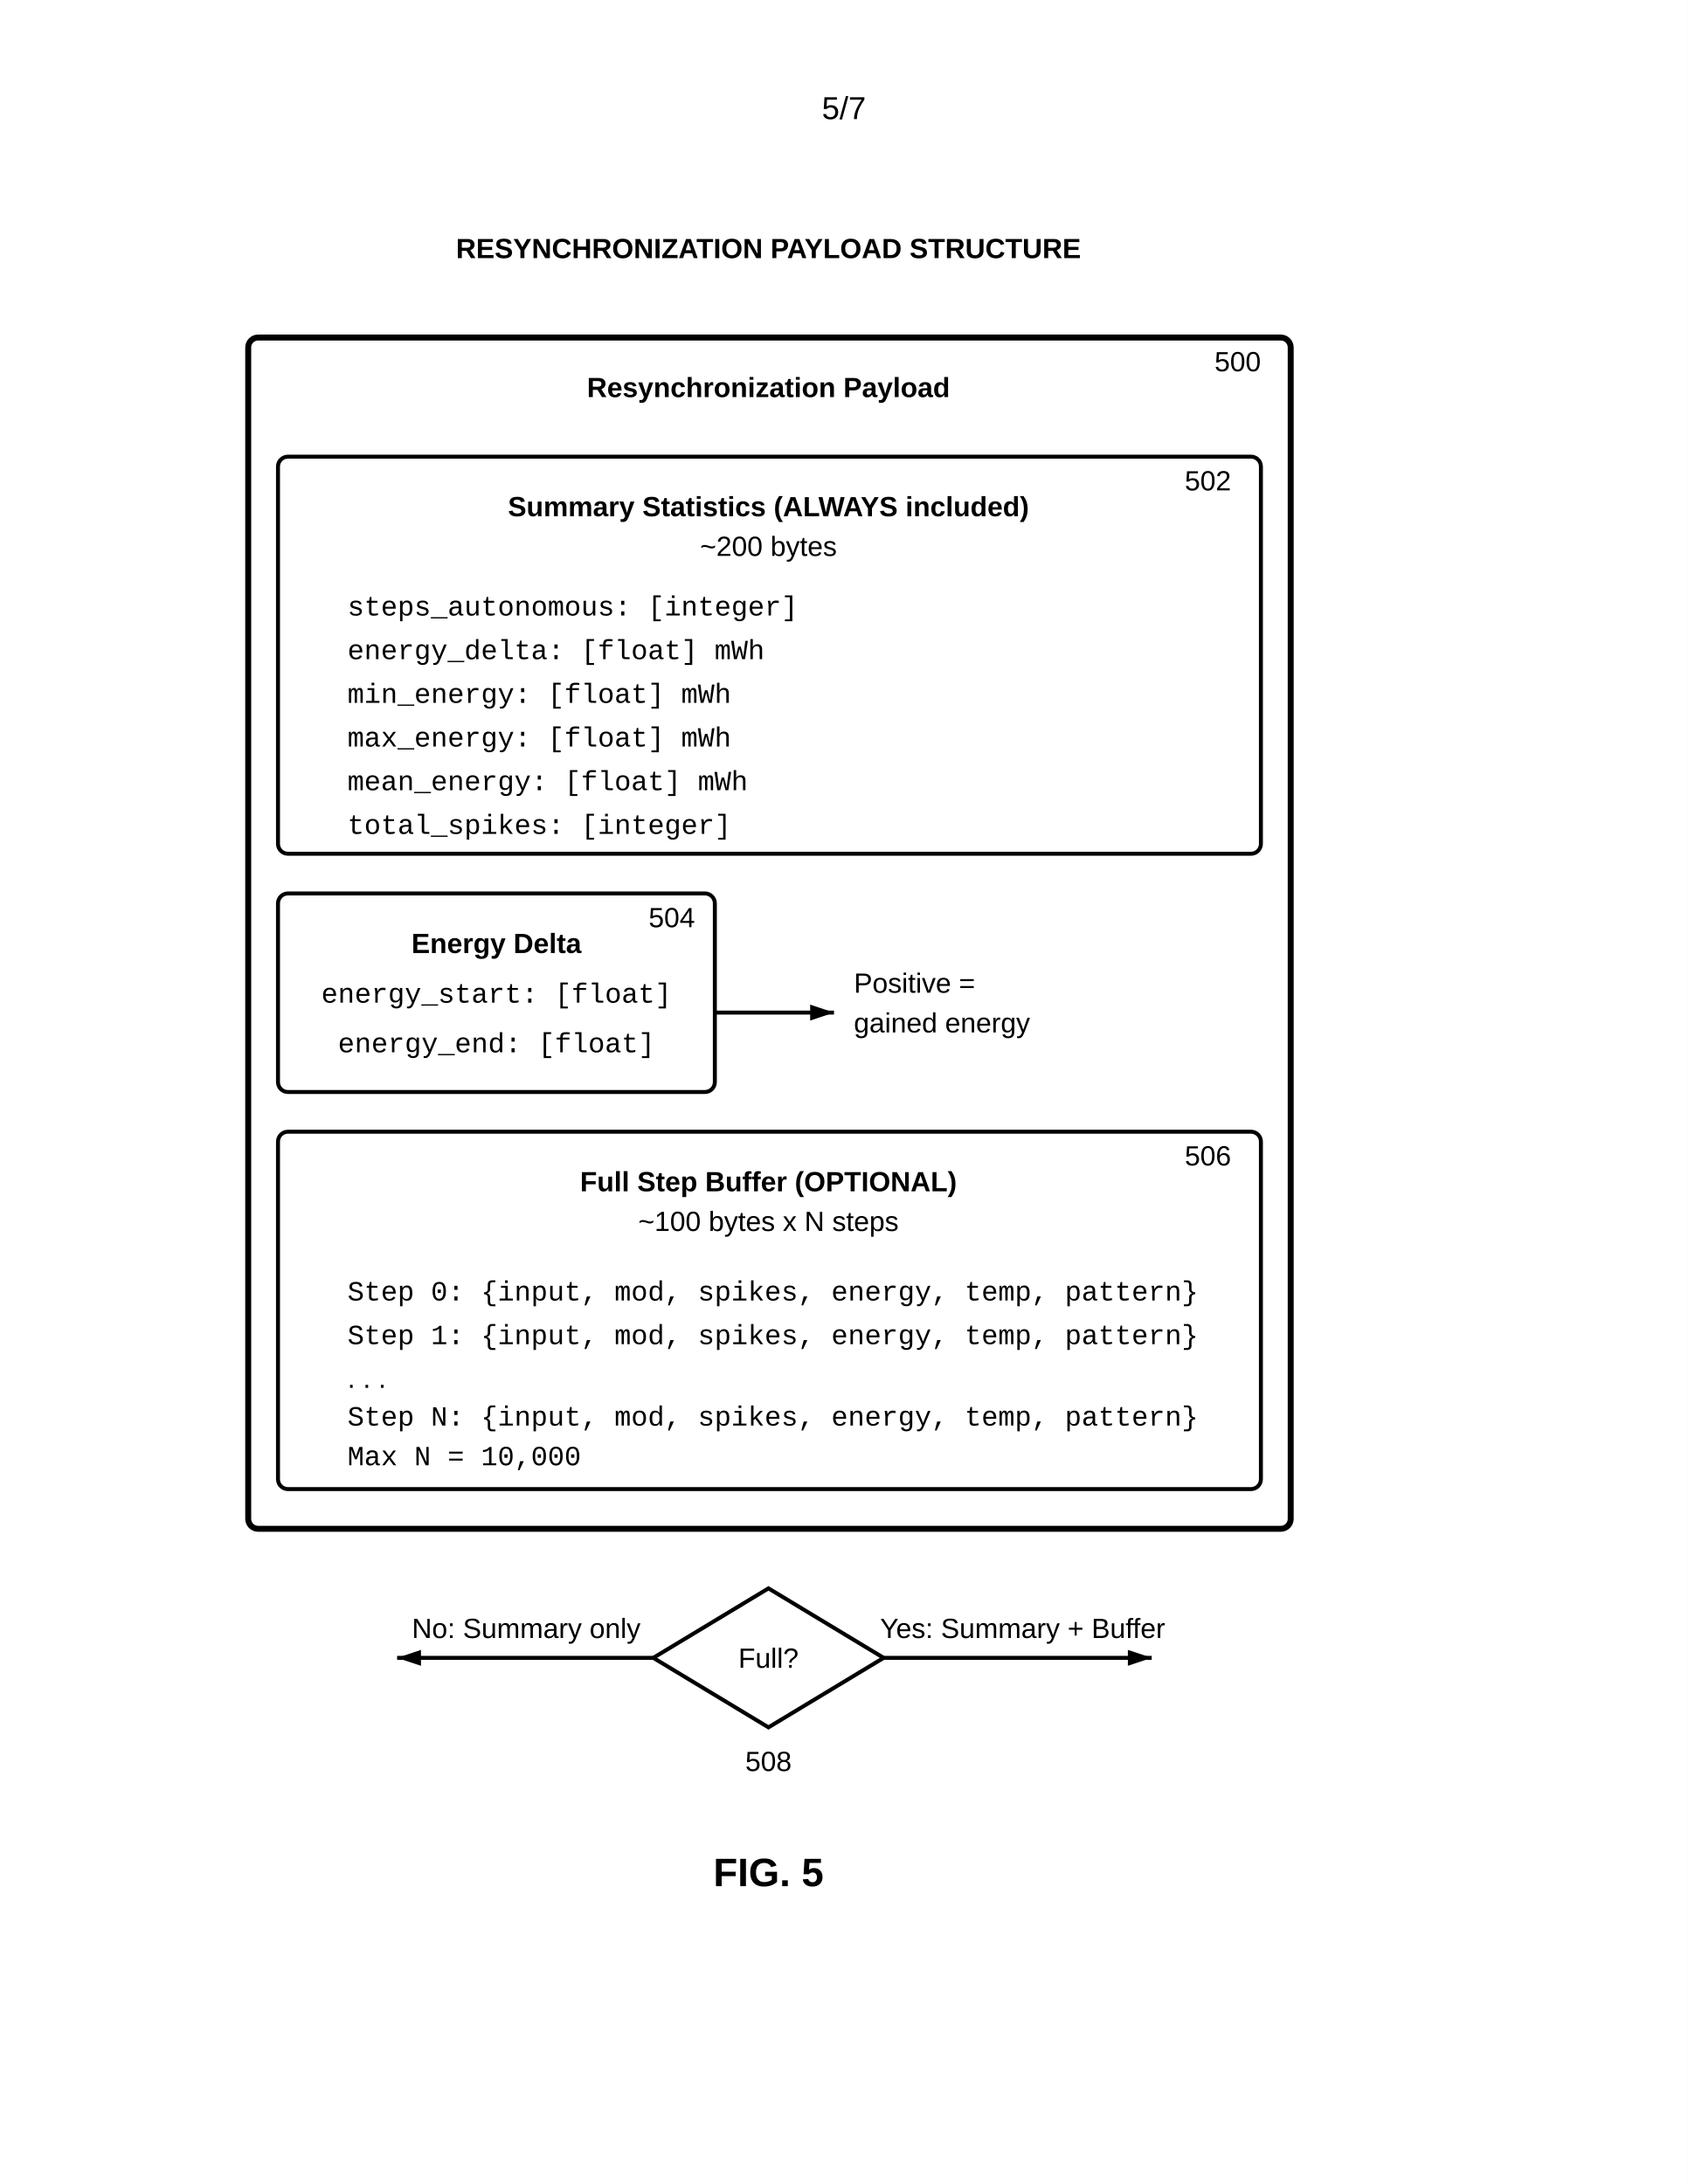
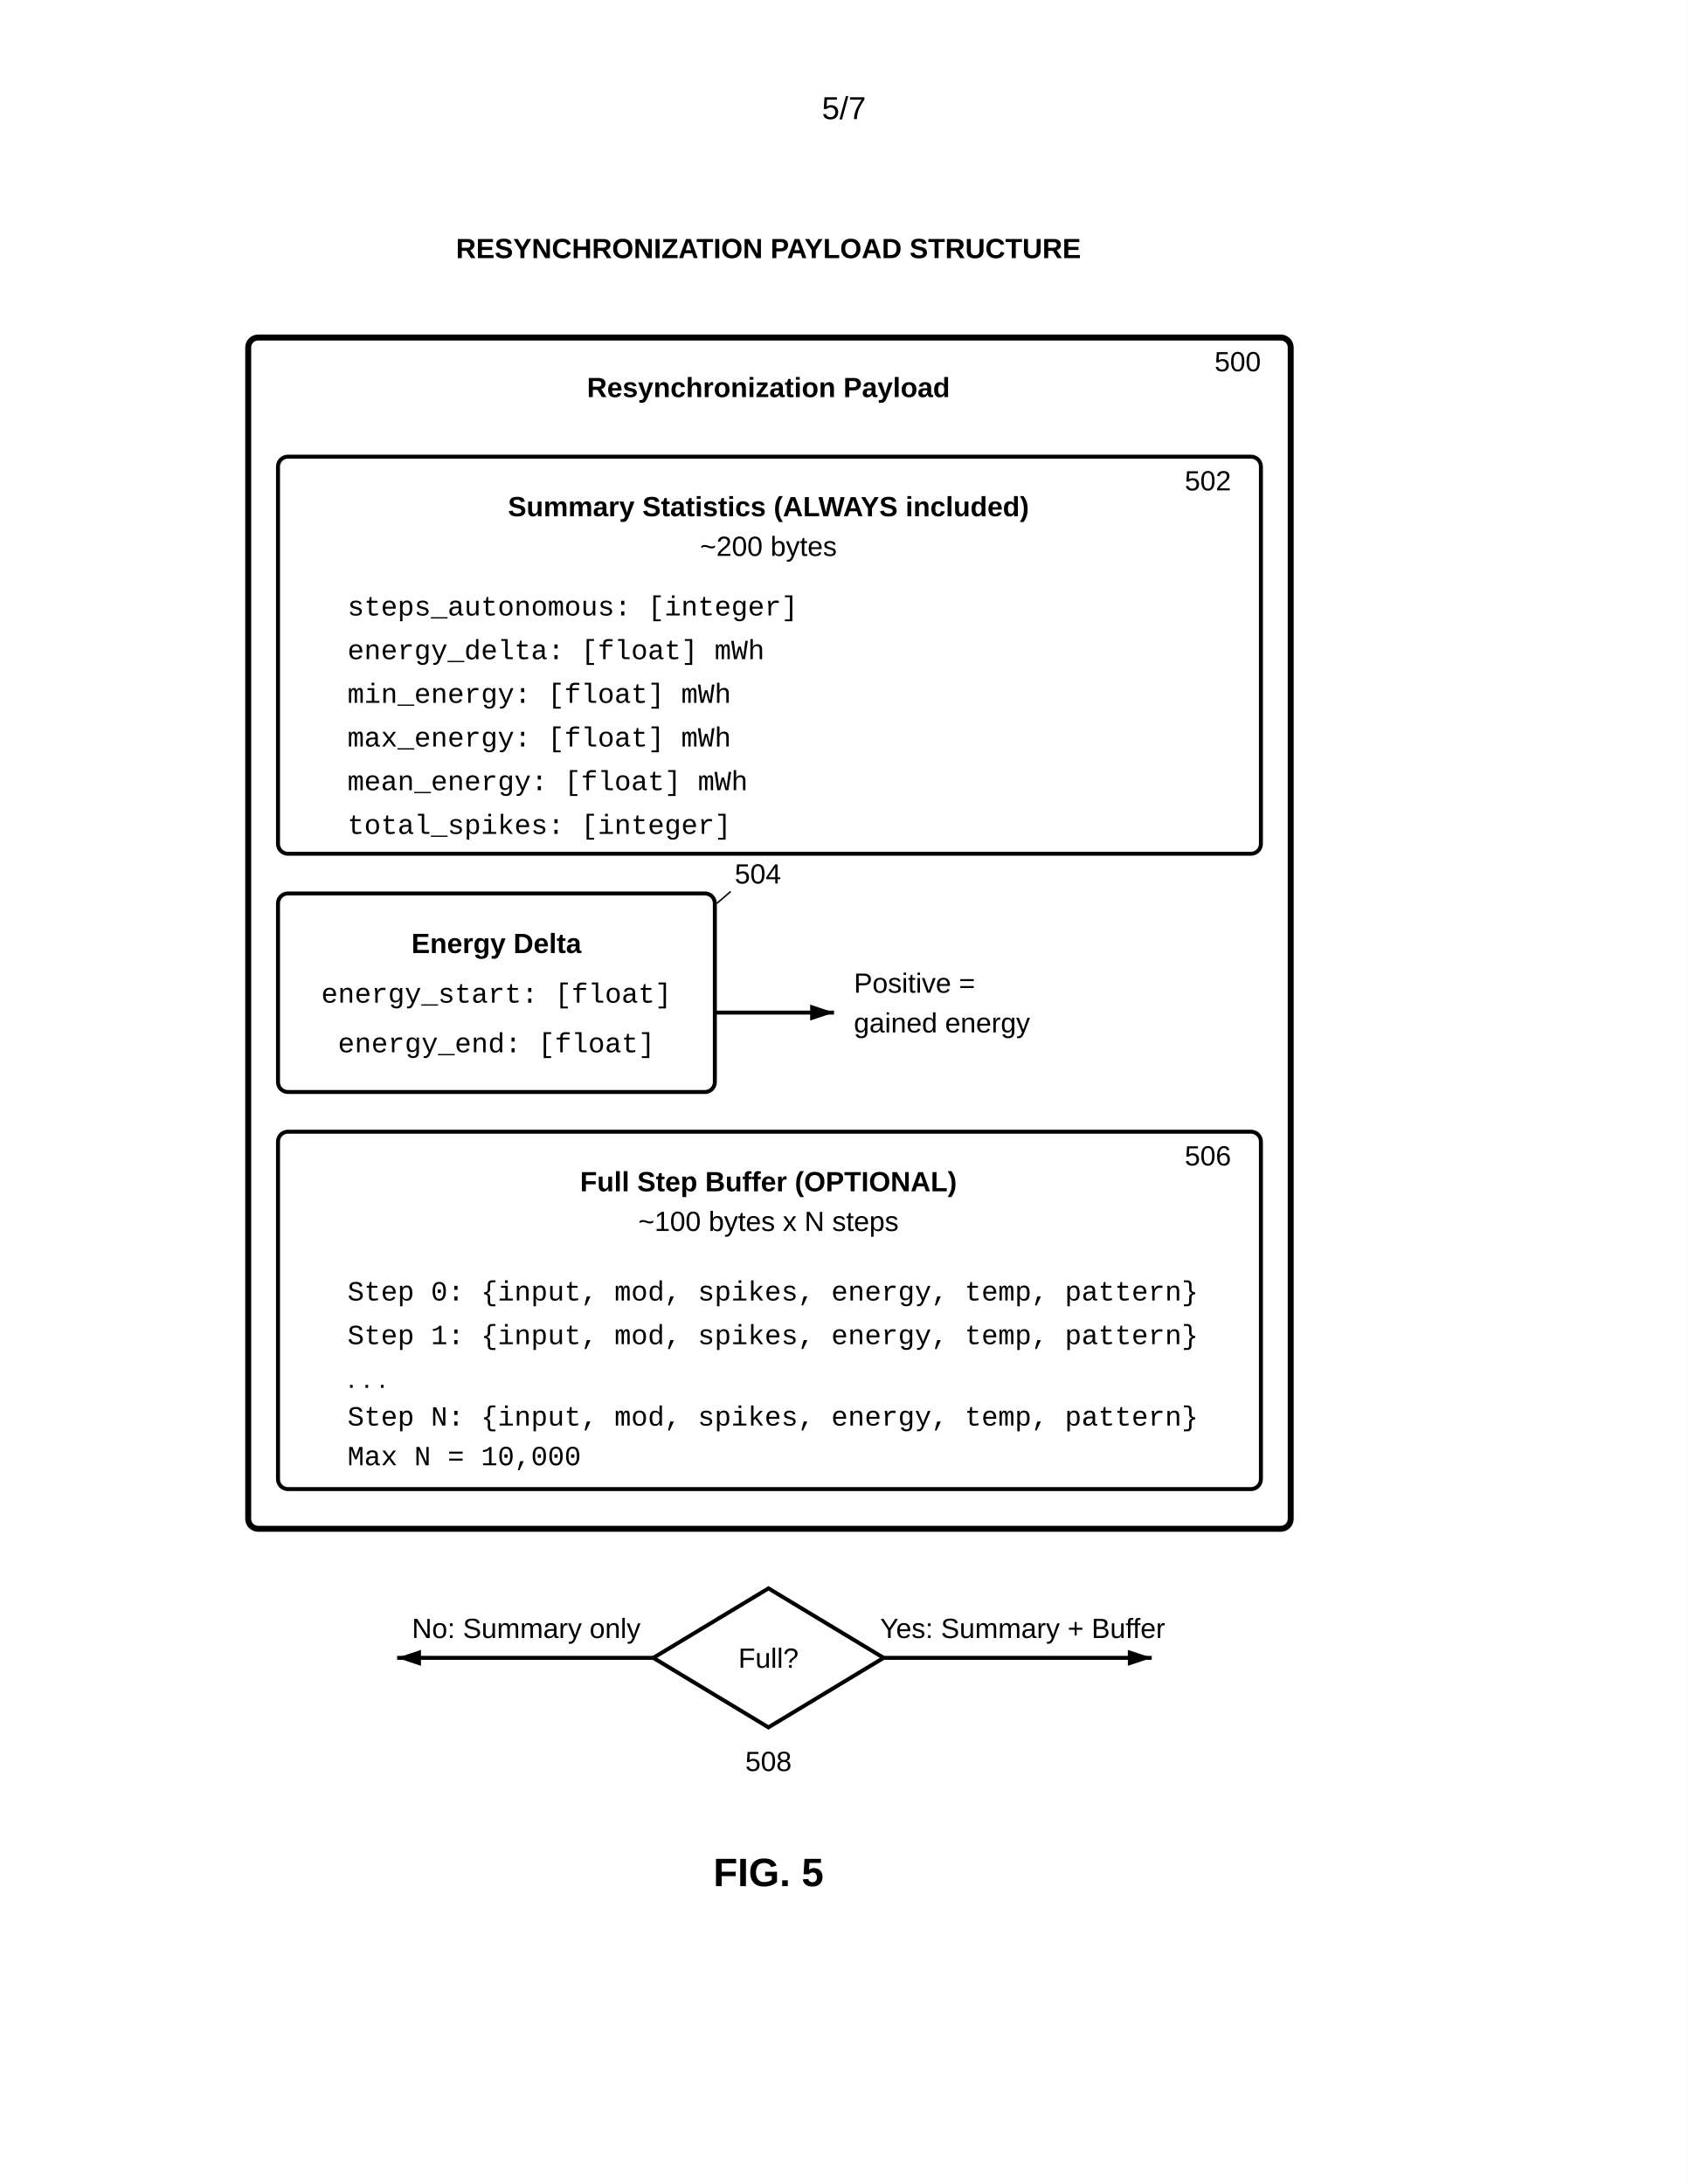
<svg xmlns="http://www.w3.org/2000/svg" width="8.5in" height="11in" viewBox="0 0 850 1100">
  <defs>
    <marker id="ah" markerWidth="6" markerHeight="4" refX="6" refY="2" orient="auto">
      <polygon points="0 0, 6 2, 0 4" fill="black" />
    </marker>
  </defs>
  <rect width="100%" height="100%" fill="white" />
  <text x="425" y="60" font-family="Arial, sans-serif" font-size="16" text-anchor="middle">5/7</text>
  <text x="387" y="130" font-family="Arial, sans-serif" font-size="14" font-weight="bold" text-anchor="middle">RESYNCHRONIZATION PAYLOAD STRUCTURE</text>
  <rect x="125" y="170" width="525" height="600" rx="5" fill="none" stroke="black" stroke-width="3" />
  <text x="635" y="187" font-family="Arial, sans-serif" font-size="14" text-anchor="end">500</text>
  <text x="387" y="200" font-family="Arial, sans-serif" font-size="14" font-weight="bold" text-anchor="middle">Resynchronization Payload</text>
  <rect x="140" y="230" width="495" height="200" rx="5" fill="none" stroke="black" stroke-width="2" />
  <text x="620" y="247" font-family="Arial, sans-serif" font-size="14" text-anchor="end">502</text>
  <text x="387" y="260" font-family="Arial, sans-serif" font-size="14" font-weight="bold" text-anchor="middle">Summary Statistics (ALWAYS included)</text>
  <text x="387" y="280" font-family="Arial, sans-serif" font-size="14" text-anchor="middle">~200 bytes</text>
  <text x="175" y="310" font-family="Courier New, monospace" font-size="14" text-anchor="start">steps_autonomous: [integer]</text>
  <text x="175" y="332" font-family="Courier New, monospace" font-size="14" text-anchor="start">energy_delta: [float] mWh</text>
  <text x="175" y="354" font-family="Courier New, monospace" font-size="14" text-anchor="start">min_energy: [float] mWh</text>
  <text x="175" y="376" font-family="Courier New, monospace" font-size="14" text-anchor="start">max_energy: [float] mWh</text>
  <text x="175" y="398" font-family="Courier New, monospace" font-size="14" text-anchor="start">mean_energy: [float] mWh</text>
  <text x="175" y="420" font-family="Courier New, monospace" font-size="14" text-anchor="start">total_spikes: [integer]</text>
  <rect x="140" y="450" width="220" height="100" rx="5" fill="none" stroke="black" stroke-width="2" />
-   <text x="350" y="467" font-family="Arial, sans-serif" font-size="14" text-anchor="end">504</text>
+   <text x="370" y="445" font-family="Arial, sans-serif" font-size="14" text-anchor="start">504</text>
+   <line x1="368" y1="449" x2="361" y2="455" stroke="black" stroke-width="0.75" />
  <text x="250" y="480" font-family="Arial, sans-serif" font-size="14" font-weight="bold" text-anchor="middle">Energy Delta</text>
  <text x="250" y="505" font-family="Courier New, monospace" font-size="14" text-anchor="middle">energy_start: [float]</text>
  <text x="250" y="530" font-family="Courier New, monospace" font-size="14" text-anchor="middle">energy_end: [float]</text>
  <line x1="360" y1="510" x2="420" y2="510" stroke="black" stroke-width="2" marker-end="url(#ah)" />
  <text x="430" y="500" font-family="Arial, sans-serif" font-size="14" text-anchor="start">Positive =</text>
  <text x="430" y="520" font-family="Arial, sans-serif" font-size="14" text-anchor="start">gained energy</text>
  <rect x="140" y="570" width="495" height="180" rx="5" fill="none" stroke="black" stroke-width="2" />
  <text x="620" y="587" font-family="Arial, sans-serif" font-size="14" text-anchor="end">506</text>
  <text x="387" y="600" font-family="Arial, sans-serif" font-size="14" font-weight="bold" text-anchor="middle">Full Step Buffer (OPTIONAL)</text>
  <text x="387" y="620" font-family="Arial, sans-serif" font-size="14" text-anchor="middle">~100 bytes x N steps</text>
  <text x="175" y="655" font-family="Courier New, monospace" font-size="14" text-anchor="start">Step 0: {input, mod, spikes, energy, temp, pattern}</text>
  <text x="175" y="677" font-family="Courier New, monospace" font-size="14" text-anchor="start">Step 1: {input, mod, spikes, energy, temp, pattern}</text>
  <text x="175" y="699" font-family="Arial, sans-serif" font-size="14" text-anchor="start">. . .</text>
  <text x="175" y="718" font-family="Courier New, monospace" font-size="14" text-anchor="start">Step N: {input, mod, spikes, energy, temp, pattern}</text>
  <text x="175" y="738" font-family="Courier New, monospace" font-size="14" text-anchor="start">Max N = 10,000</text>
  <polygon points="387,800 445,835 387,870 329,835" fill="none" stroke="black" stroke-width="2" />
  <text x="387" y="840" font-family="Arial, sans-serif" font-size="14" text-anchor="middle">Full?</text>
  <text x="387" y="892" font-family="Arial, sans-serif" font-size="14" text-anchor="middle">508</text>
  <line x1="329" y1="835" x2="200" y2="835" stroke="black" stroke-width="2" marker-end="url(#ah)" />
  <text x="265" y="825" font-family="Arial, sans-serif" font-size="14" text-anchor="middle">No: Summary only</text>
  <line x1="445" y1="835" x2="580" y2="835" stroke="black" stroke-width="2" marker-end="url(#ah)" />
  <text x="515" y="825" font-family="Arial, sans-serif" font-size="14" text-anchor="middle">Yes: Summary + Buffer</text>
  <text x="387" y="950" font-family="Arial, sans-serif" font-size="20" font-weight="bold" text-anchor="middle">FIG. 5</text>
</svg>
